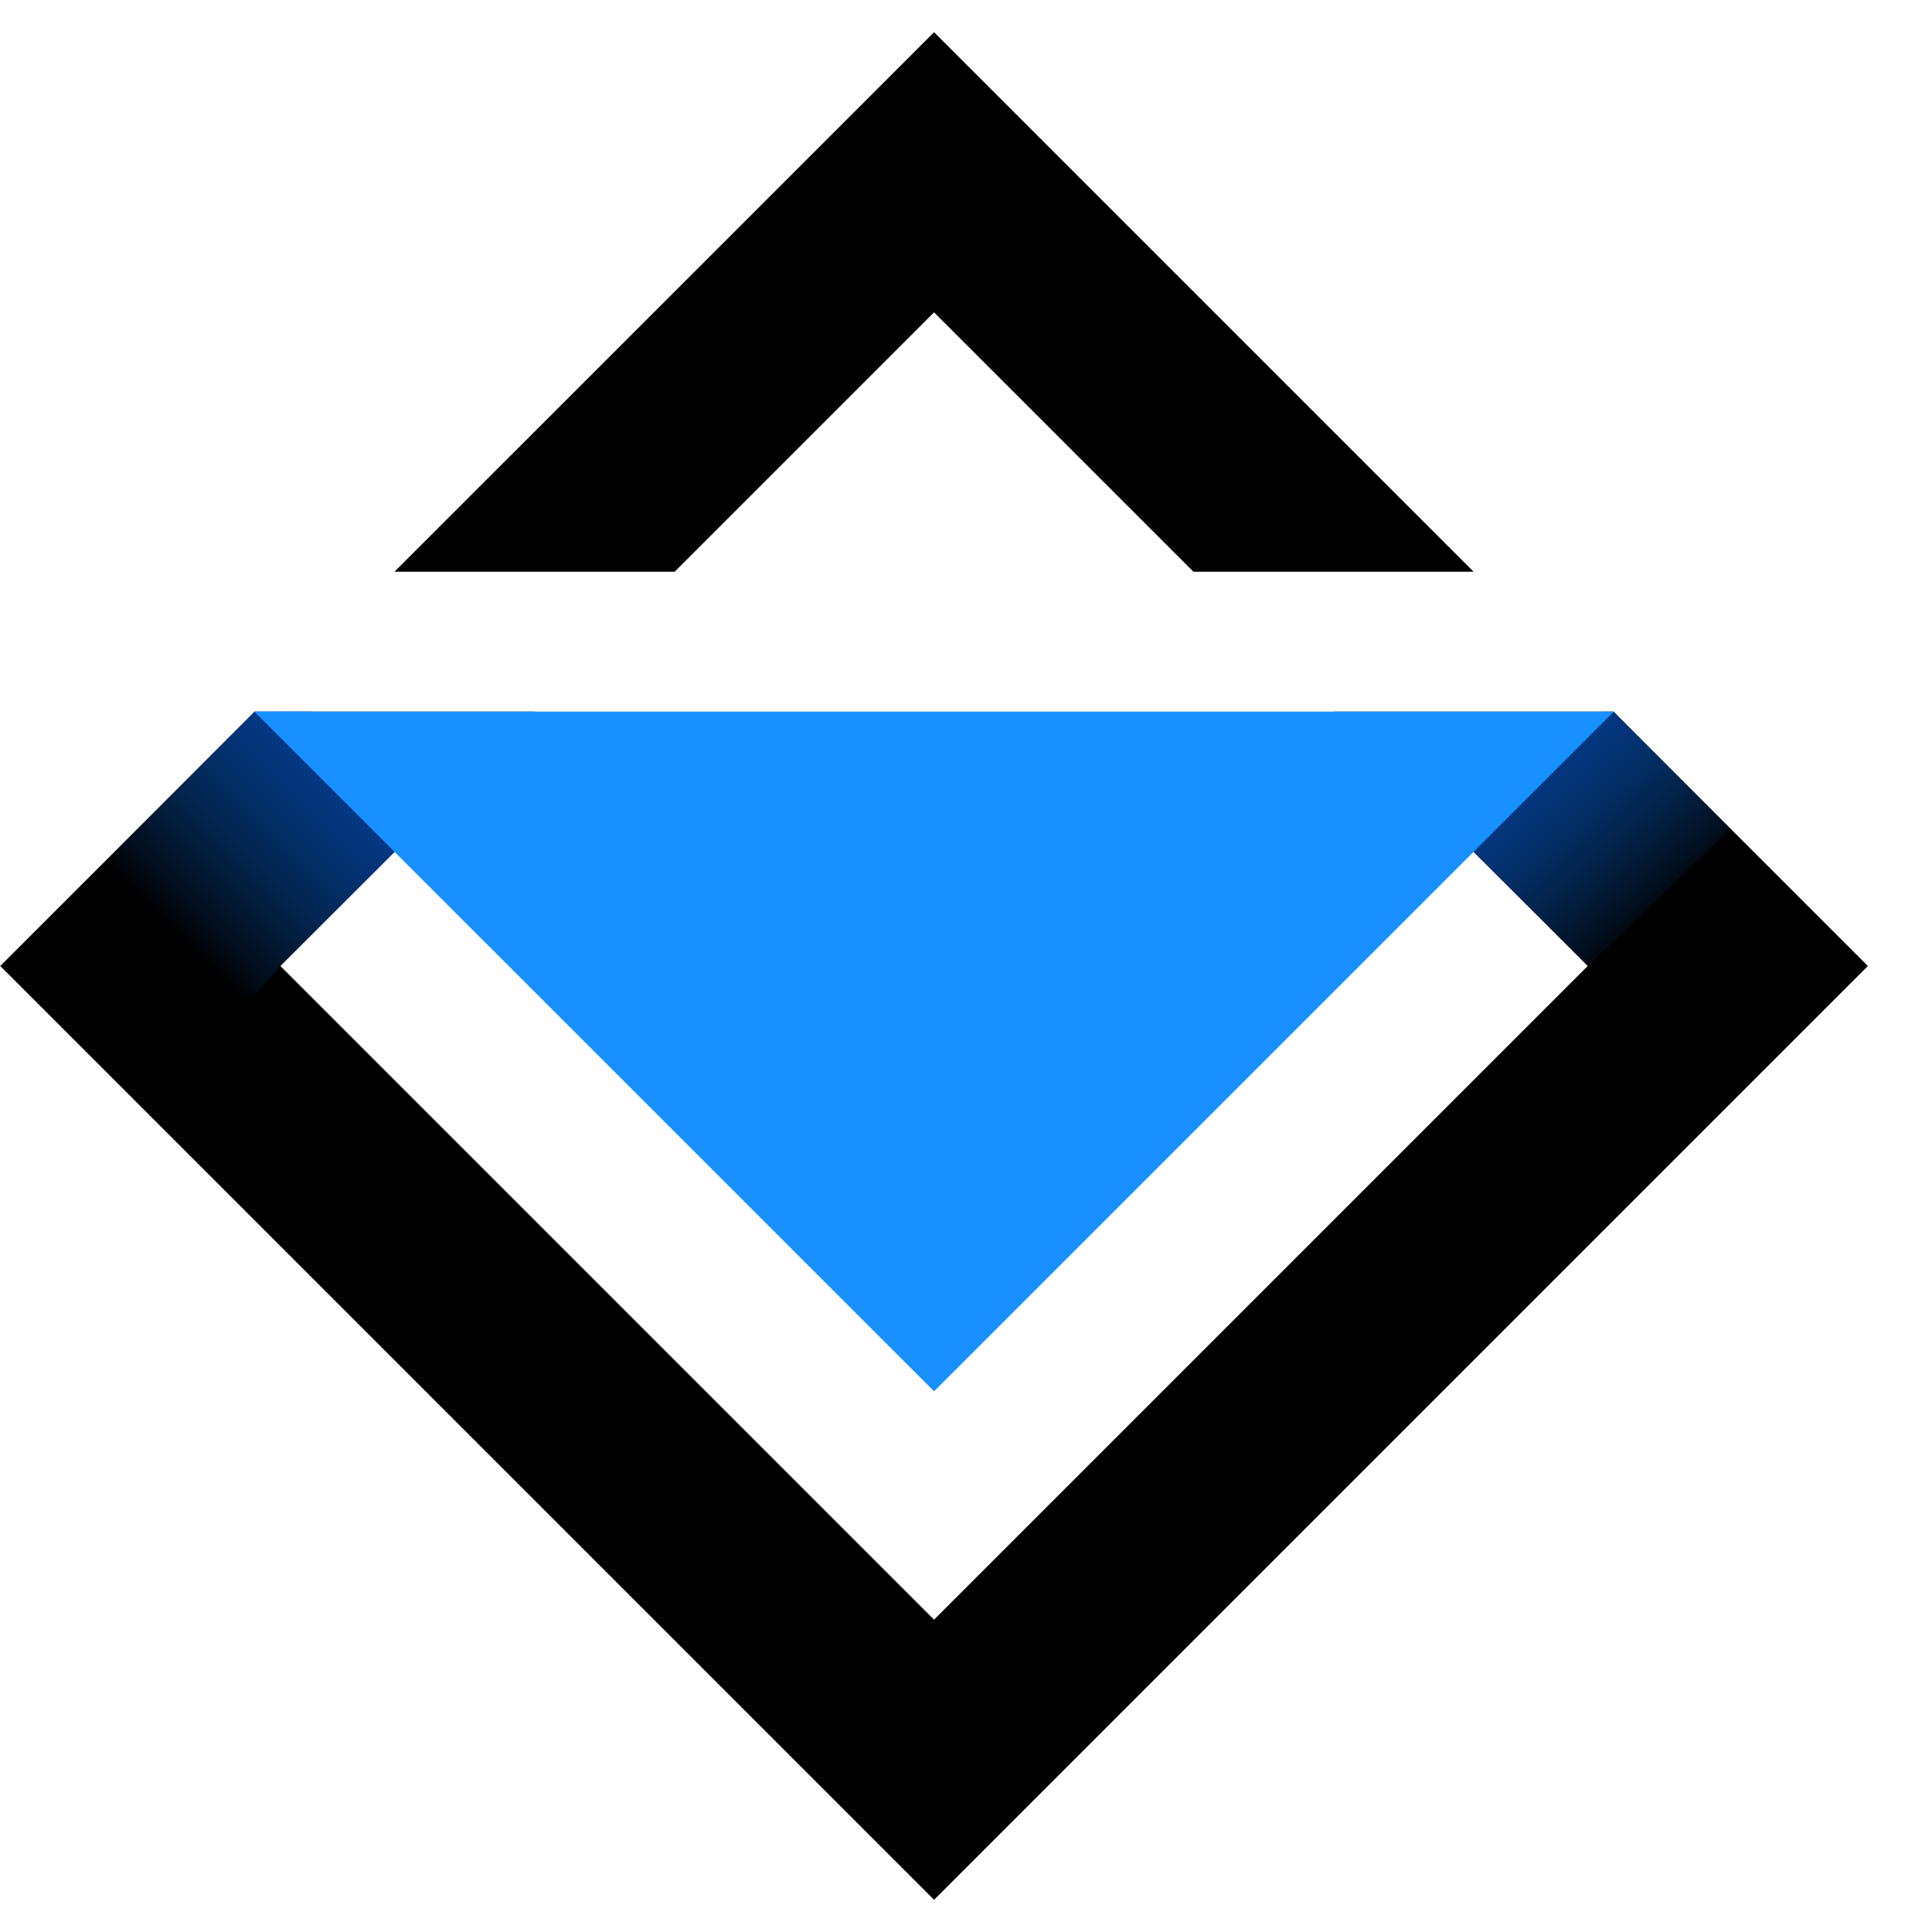
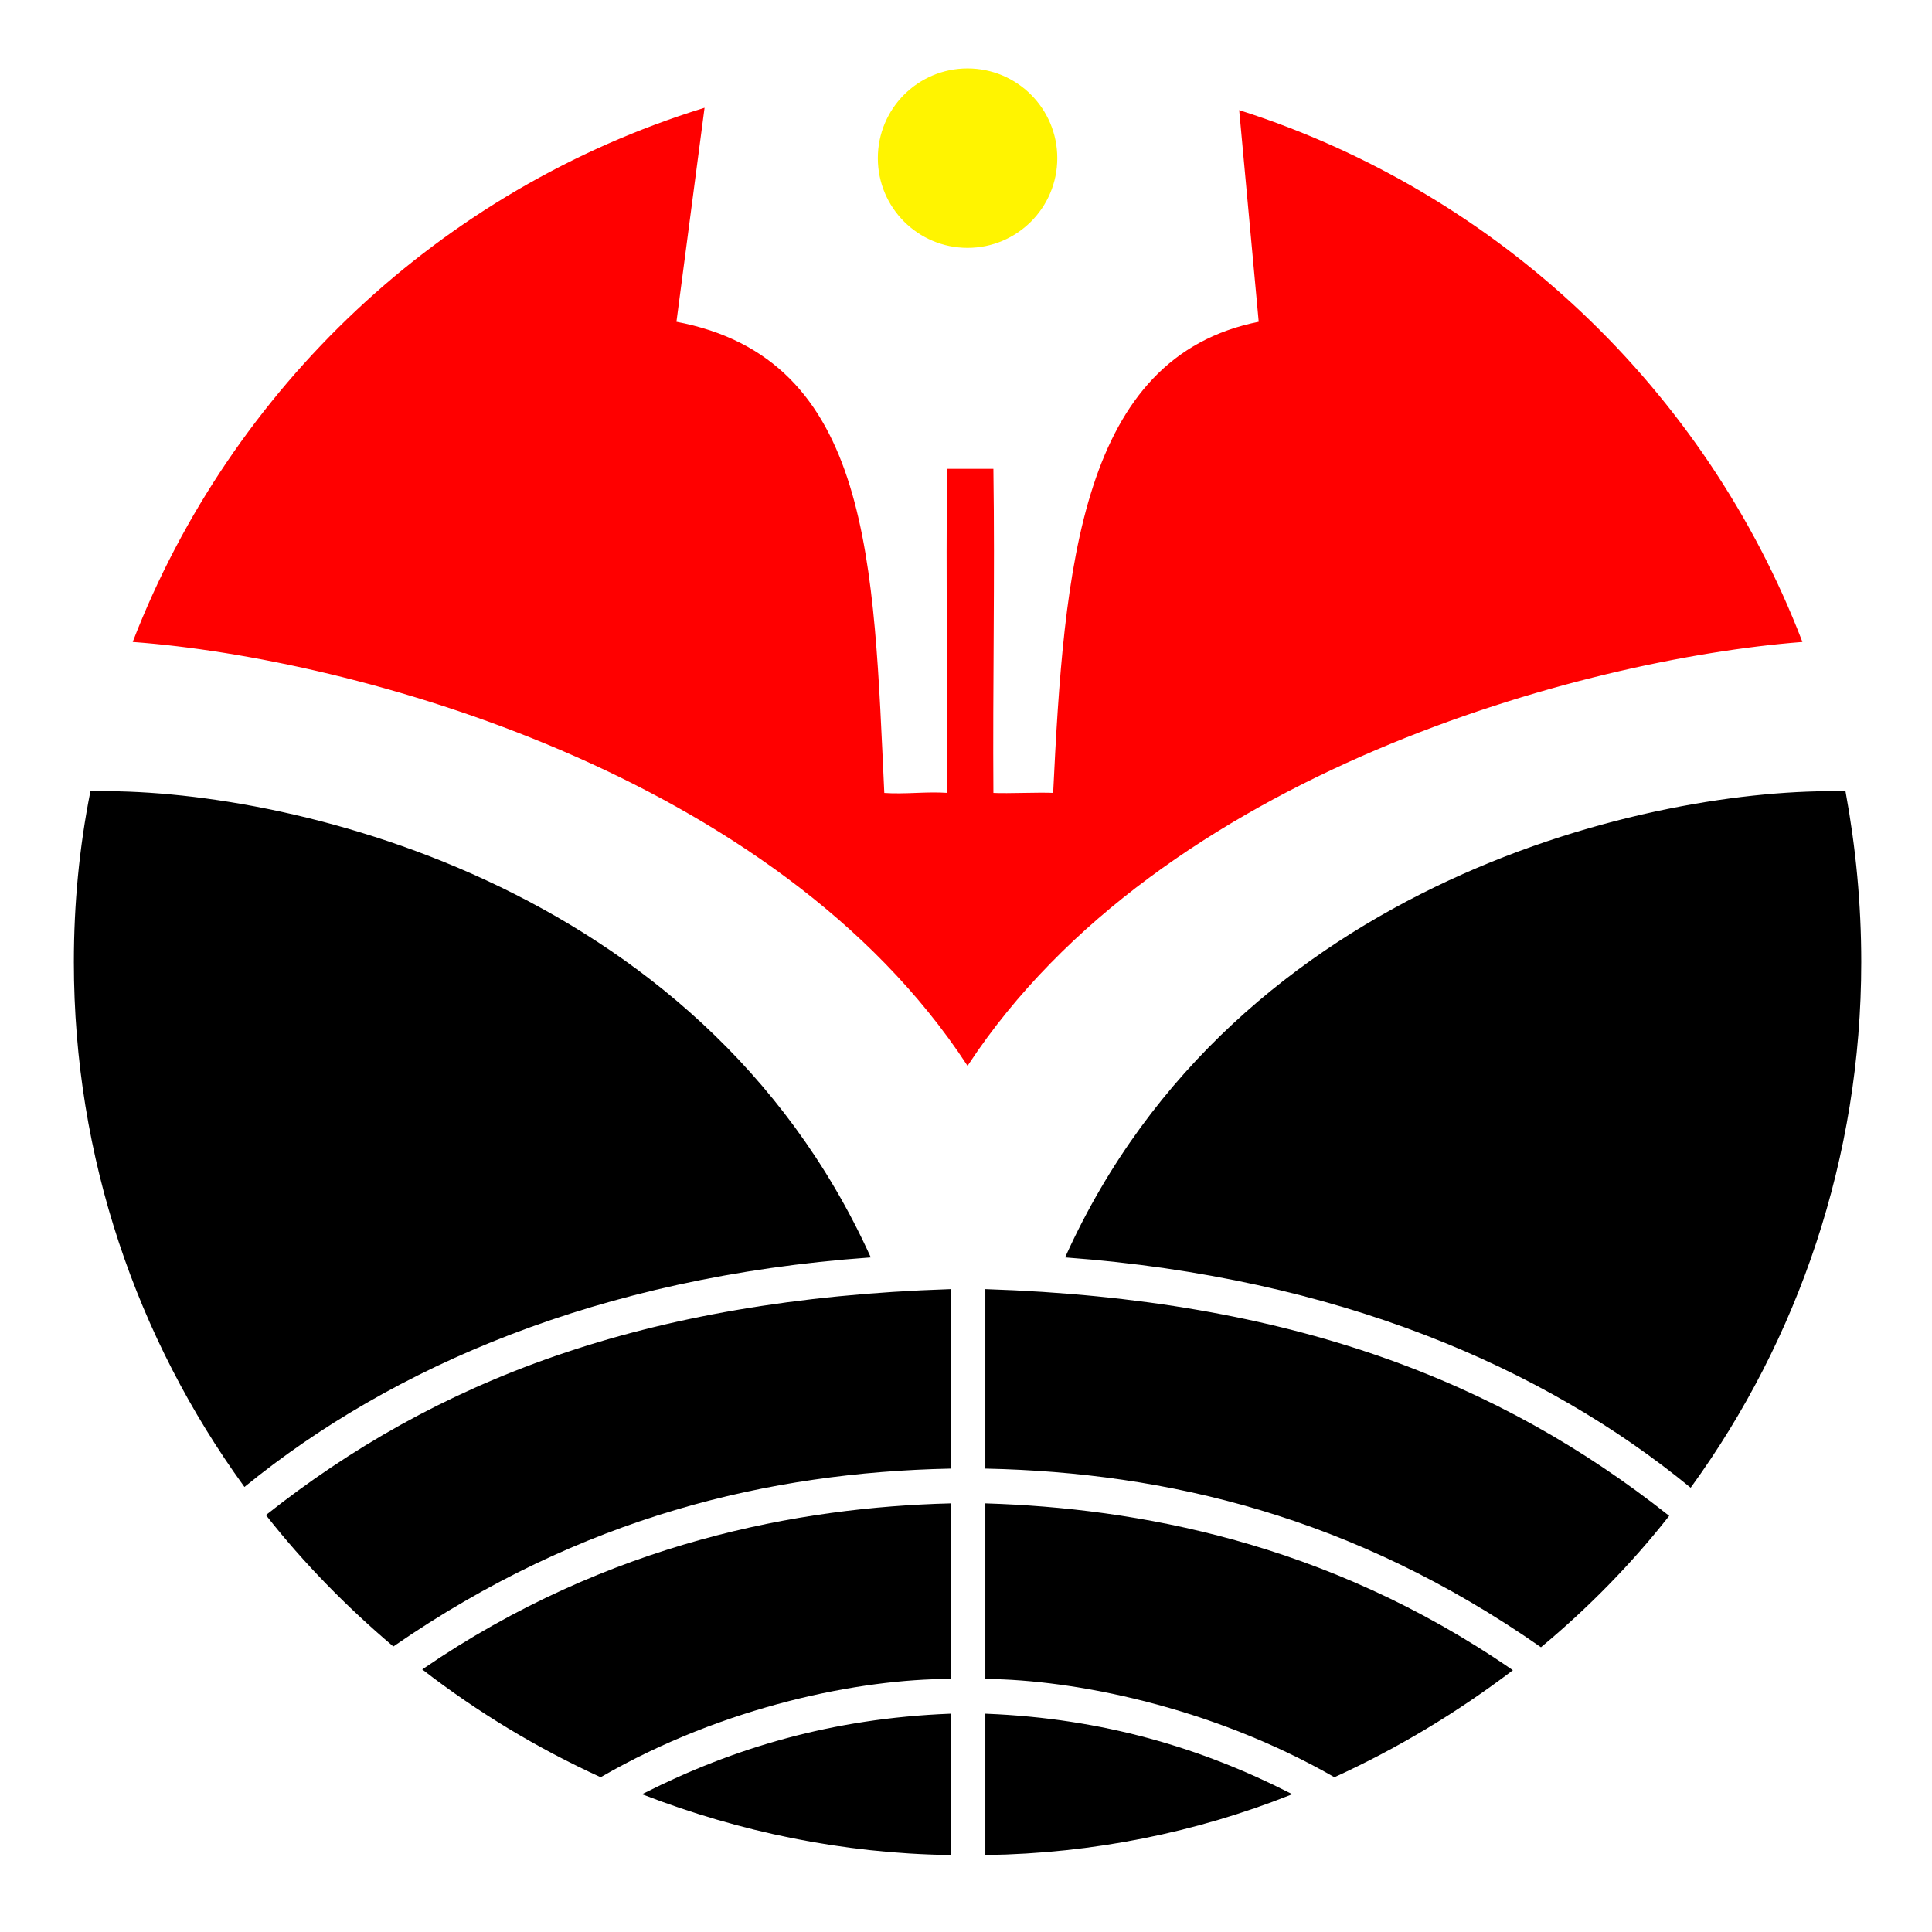
- <svg xmlns="http://www.w3.org/2000/svg" width="30" height="30" viewBox="0 0 30 30" fill="none">
-   <path d="M1.64 13.364L3.952 11.052L3.954 11.05H8.305L6.574 12.781L6.127 13.227L4.354 15L4.574 15.22L14.504 25.15L24.654 15L22.881 13.227L22.756 13.102L20.703 11.05H25.053L25.056 11.052L26.868 12.864L29.004 15L14.504 29.5L0.004 15L1.64 13.364ZM14.504 0.5L22.882 8.878H18.532L14.504 4.85L10.476 8.878H6.125L14.504 0.5Z" fill="currentColor" />
-   <path d="M4.355 15L6.127 13.228L6.574 12.781L4.844 11.05H3.955L3.952 11.052L1.64 13.364L3.86 15.573L4.355 15Z" fill="url(#paint0_linear_112102_1824)" />
-   <path d="M22.881 13.228L24.654 15L24.479 15.176L24.48 15.176L26.869 12.865L25.057 11.052L25.054 11.05H24.878L22.756 13.102L22.881 13.228Z" fill="url(#paint1_linear_112102_1824)" />
-   <path d="M3.95 11.05L3.952 11.052L6.127 13.228L14.504 21.604L25.059 11.05H3.95Z" fill="#1890FF" />
+ <svg xmlns="http://www.w3.org/2000/svg" xml:space="preserve" width="2480px" height="2480px" version="1.1" style="shape-rendering:geometricPrecision; text-rendering:geometricPrecision; image-rendering:optimizeQuality; fill-rule:evenodd; clip-rule:evenodd" viewBox="0 0 2480 2480">
  <defs>
-     <linearGradient id="paint0_linear_112102_1824" x1="5.63" y1="11.589" x2="2.572" y2="14.647" gradientUnits="userSpaceOnUse">
-       <stop stop-color="#023B95" />
-       <stop offset="0.964" stop-color="#096CD9" stop-opacity="0" />
-     </linearGradient>
-     <linearGradient id="paint1_linear_112102_1824" x1="23.272" y1="11.628" x2="25.745" y2="14.438" gradientUnits="userSpaceOnUse">
-       <stop stop-color="#023B95" />
-       <stop offset="1" stop-color="#096DD9" stop-opacity="0" />
-     </linearGradient>
+     <style type="text/css">
+    
+     .str0 {stroke:black;stroke-width:2.362}
+     .str2 {stroke:red;stroke-width:2.362}
+     .str1 {stroke:#FFF400;stroke-width:2.362}
+     .fil0 {fill:black}
+     .fil2 {fill:red}
+     .fil1 {fill:#FFF400}
+    
+   </style>
  </defs>
+   <g id="Layer_x0020_1">
+     <g id="_457673416">
+       <path class="fil0 str0" d="M1219 1884c-231,5 -472,61 -714,228 -59,-50 -114,-106 -162,-167 215,-170 481,-276 876,-289l0 228z" />
+       <path class="fil0 str0" d="M771 2280c-81,-37 -157,-83 -227,-137 238,-163 484,-207 675,-212l0 223c-113,0 -289,34 -448,126z" />
+       <path class="fil0 str0" d="M1219 2380c-138,-2 -270,-30 -392,-77 115,-58 241,-96 392,-102l0 179z" />
+       <path class="fil0 str0" d="M1656 2303c-121,48 -253,75 -390,77l0 -179c150,6 276,44 390,102z" />
+       <path class="fil0 str0" d="M1266 1931c191,6 436,49 674,213 -70,53 -146,99 -227,136 -159,-91 -335,-125 -447,-126l0 -223z" />
+       <path class="fil0 str0" d="M1266 1656c394,13 660,120 875,290 -48,61 -103,117 -163,167 -241,-168 -481,-224 -712,-229l0 -228z" />
+       <path class="fil0 str0" d="M1116 1613c-348,25 -614,141 -802,294 -137,-189 -218,-421 -218,-672 0,-75 7,-147 21,-218 240,-6 779,112 999,596z" />
+       <path class="fil0 str0" d="M2368 1017c13,71 20,143 20,218 0,251 -81,484 -218,673 -188,-154 -453,-269 -801,-295 219,-484 758,-602 999,-596z" />
+     </g>
+     <path class="fil1 str1" d="M1242 89c63,0 114,51 114,114 0,63 -51,114 -114,114 -63,0 -114,-51 -114,-114 0,-63 51,-114 114,-114z" />
+     <path class="fil2 str2" d="M1592 143c331,106 596,358 720,680 -280,22 -823,168 -1070,543 -246,-375 -789,-522 -1070,-543 126,-325 395,-579 731,-683l-36 274c252,47 253,311 267,605 29,2 54,-2 83,0 1,-140 -2,-276 0,-416 22,0 35,0 57,0 2,139 -1,277 0,416 22,1 57,-1 79,0 14,-291 35,-560 264,-605l-25 -271z" />
+   </g>
</svg>
